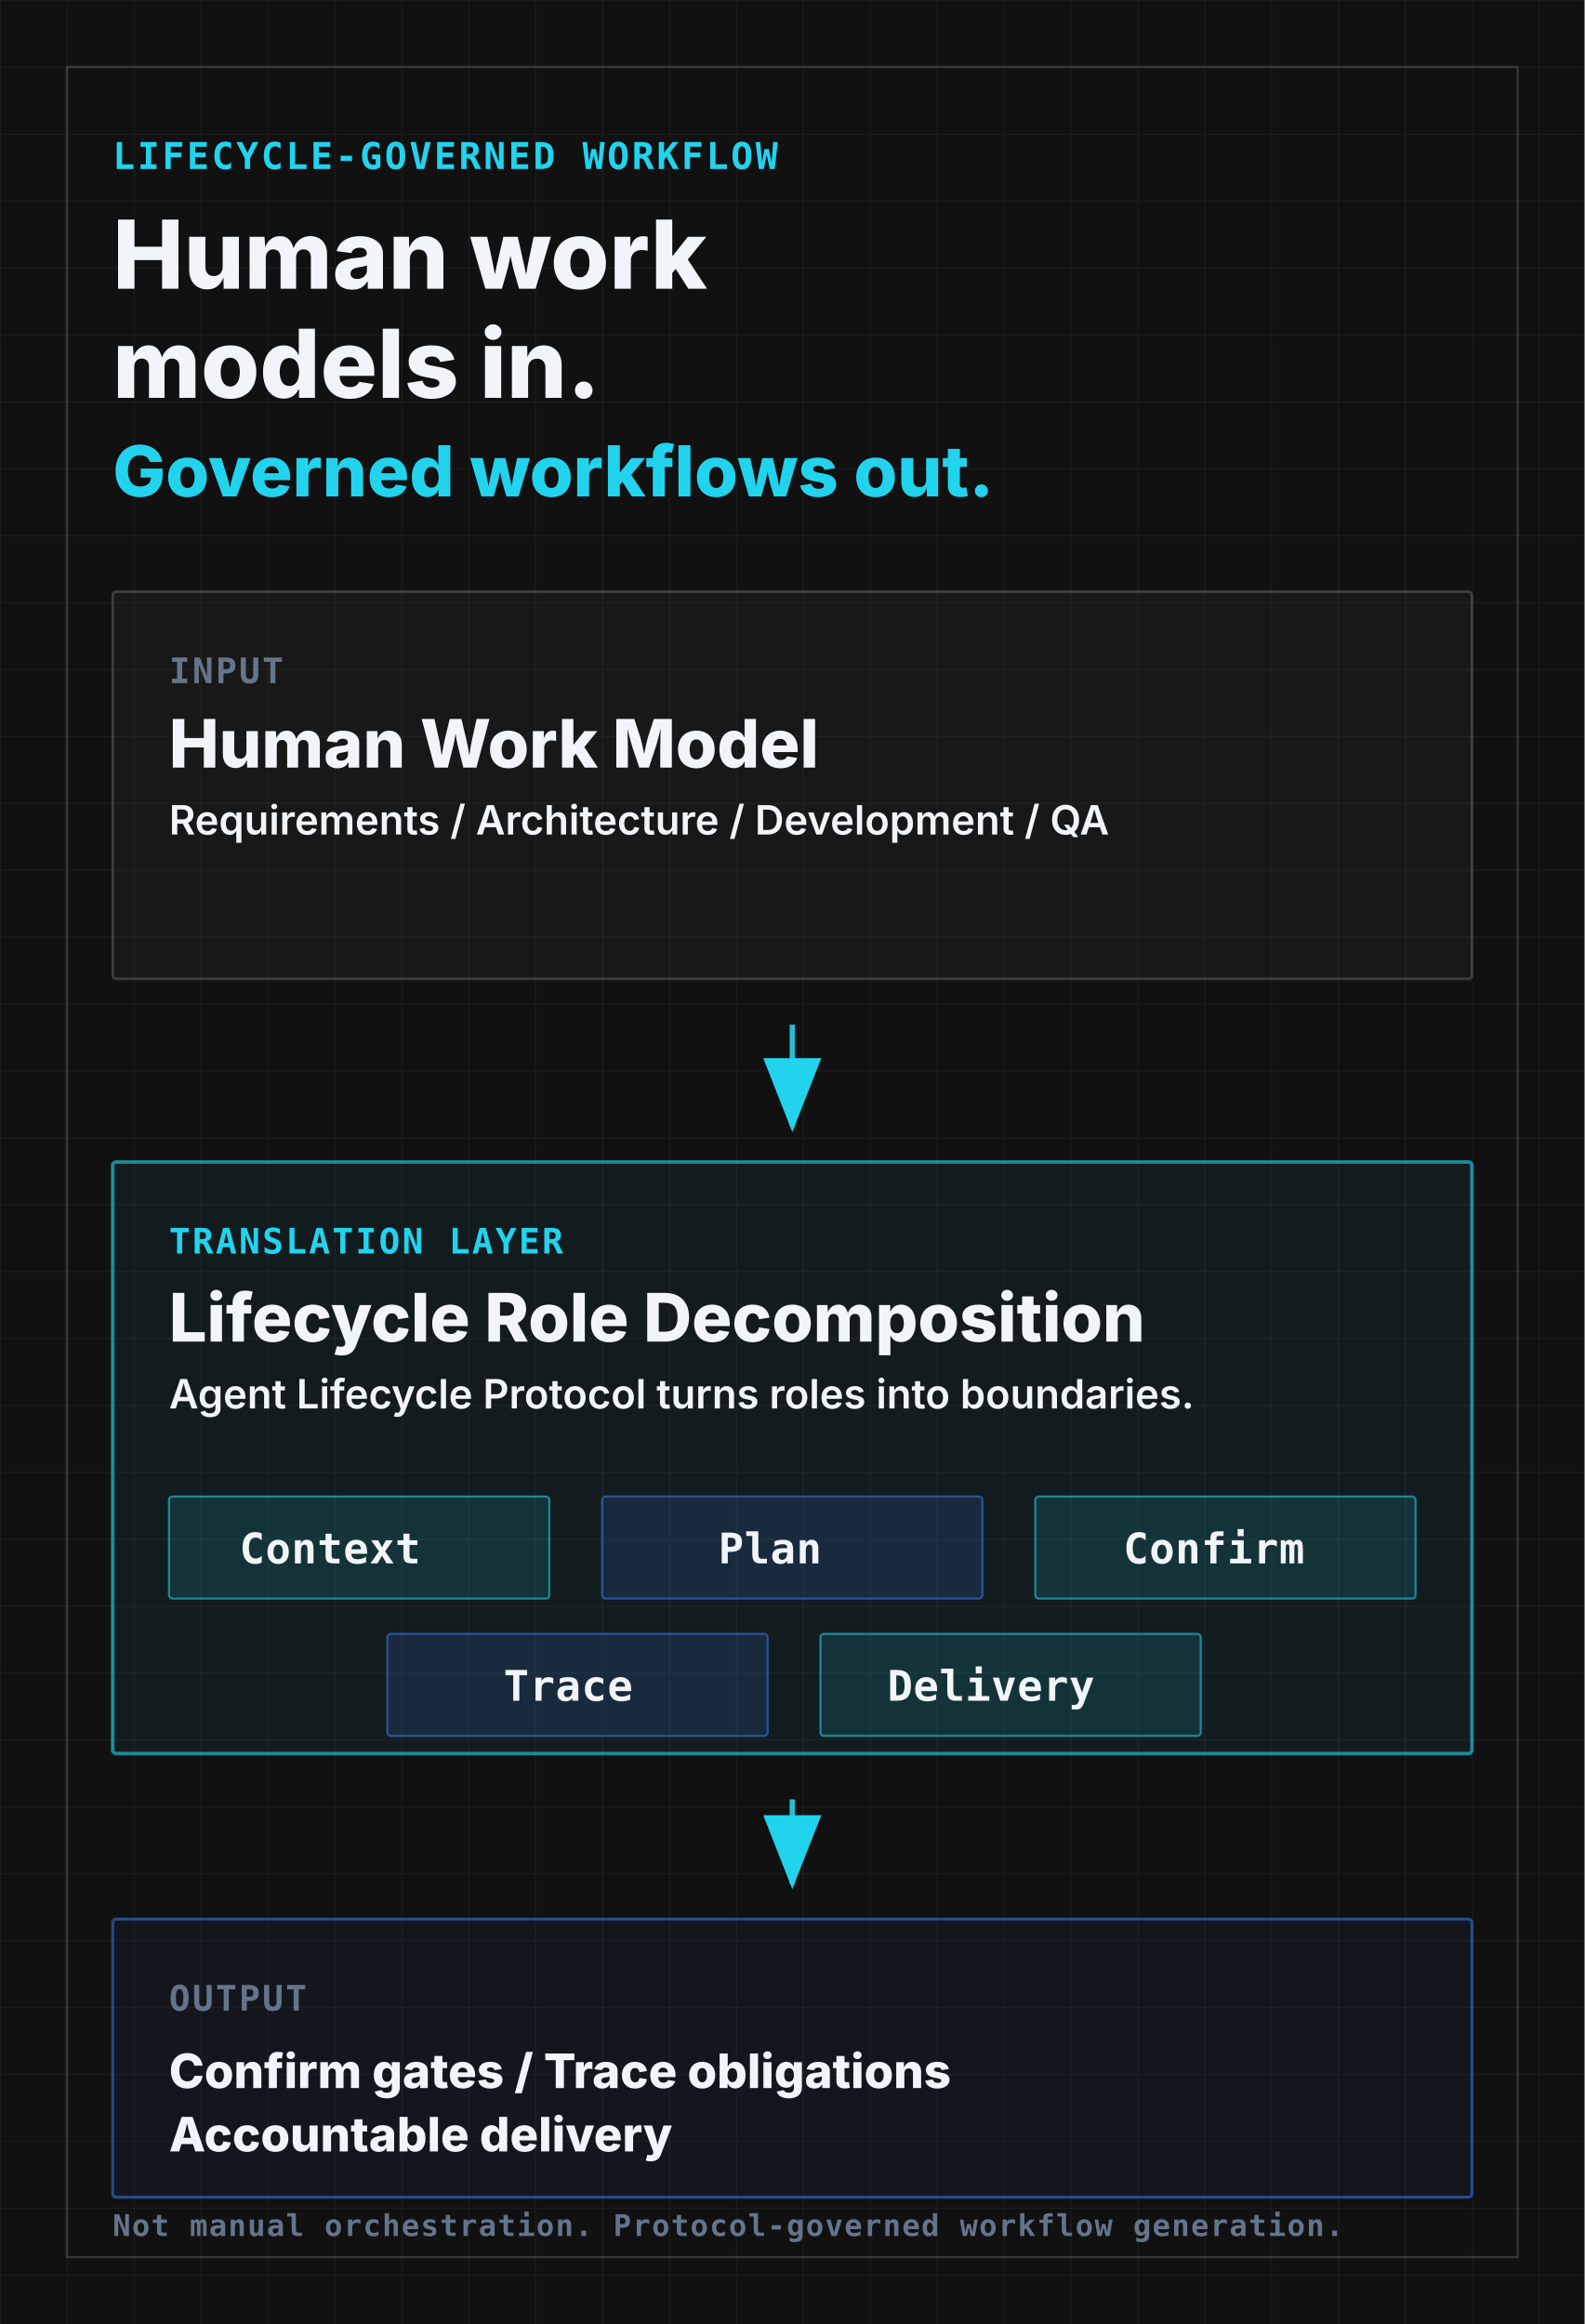
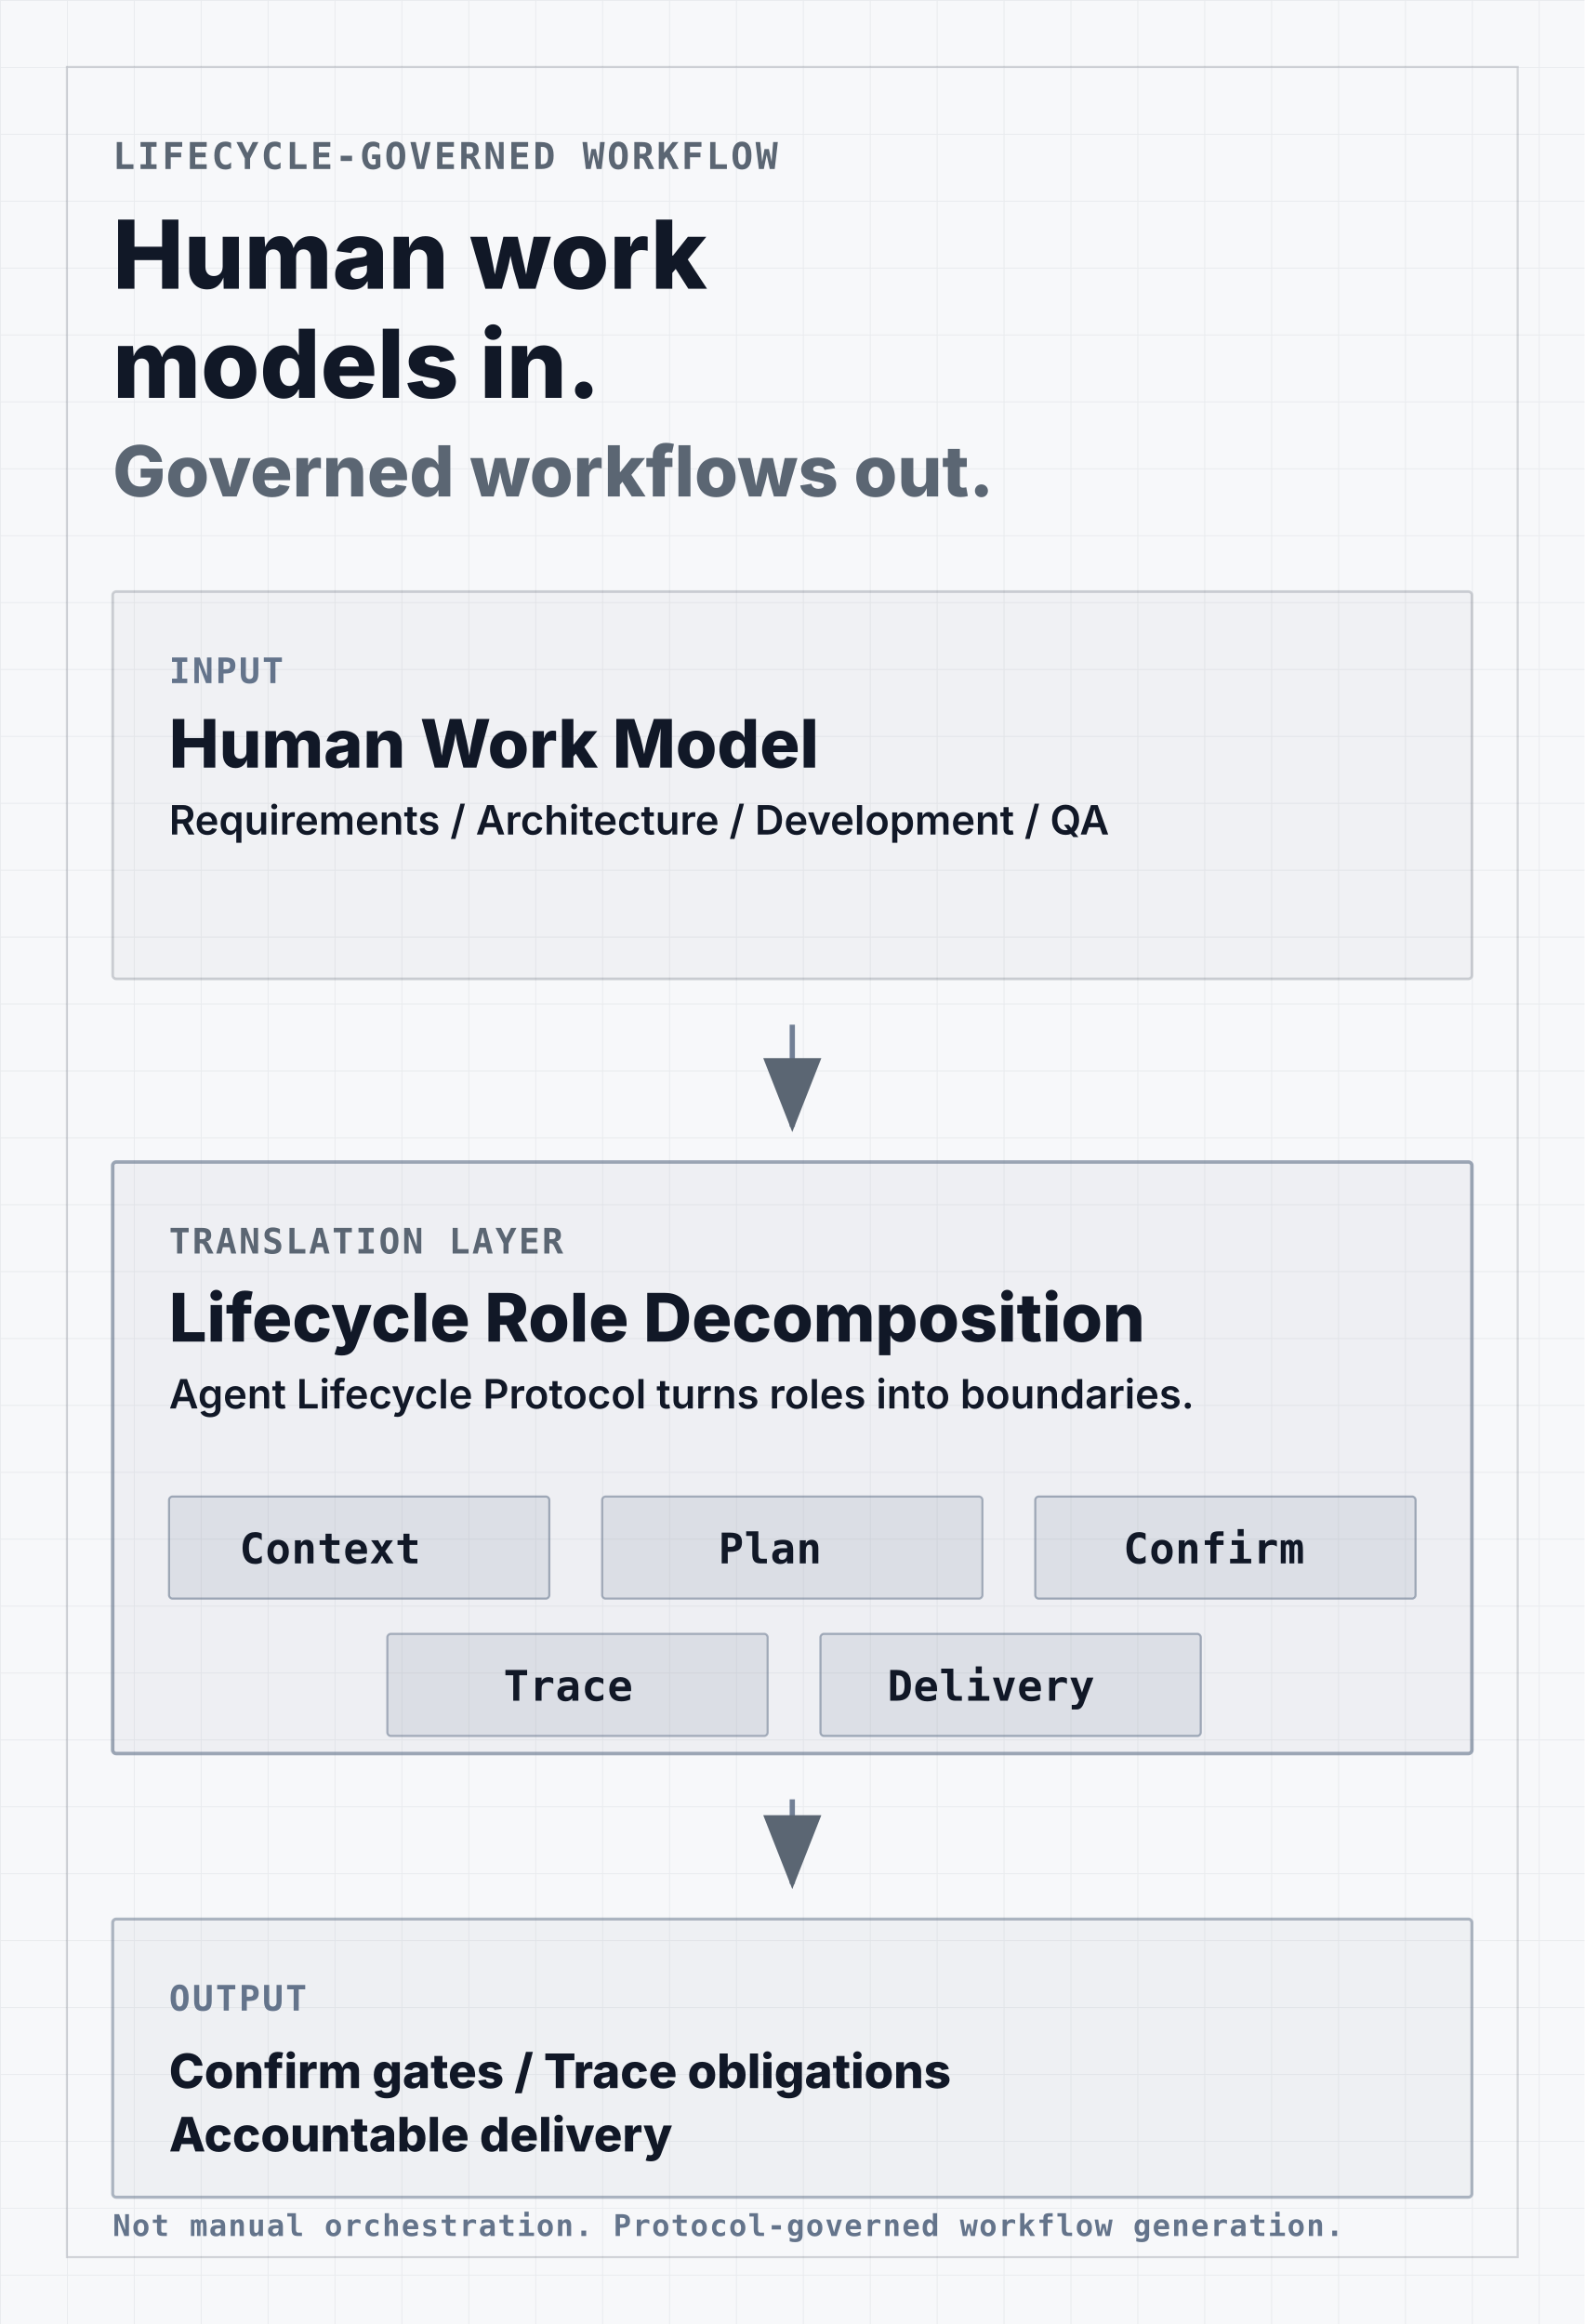
- <svg xmlns="http://www.w3.org/2000/svg" width="900" height="1320" viewBox="0 0 900 1320" role="img" aria-labelledby="title desc">
+ <svg xmlns="http://www.w3.org/2000/svg" width="900" height="1320" viewBox="0 0 900 1320" role="img" aria-labelledby="title desc" data-visual-system="research-ledger-b" data-media-category="article-figure" data-palette="neutral-structure-functional-blue-semantic-exceptions" data-visual-revision="article-figure-b">
  <defs>
    <style>
-       .bg { fill: #111111; }
-       .grid { stroke: rgba(241,245,249,0.055); stroke-width: 1; }
-       .outer { fill: none; stroke: rgba(241,245,249,0.16); stroke-width: 1.2; }
-       .panel { fill: rgba(255,255,255,0.03); stroke: rgba(241,245,249,0.18); stroke-width: 1.5; }
-       .protocol { fill: rgba(34,211,238,0.06); stroke: rgba(34,211,238,0.62); stroke-width: 2; }
-       .output { fill: rgba(59,130,246,0.055); stroke: rgba(59,130,246,0.5); stroke-width: 1.7; }
-       .line { stroke: rgba(34,211,238,0.9); stroke-width: 3; fill: none; }
-       .kicker { fill: #22d3ee; font: 700 21px "JetBrains Mono", Menlo, monospace; letter-spacing: 1.4px; }
+       .bg { fill: #f7f8fa; }
+       .grid { stroke: rgba(15,23,42,0.055); stroke-width: 1; }
+       .outer { fill: none; stroke: rgba(15,23,42,0.16); stroke-width: 1.2; }
+       .panel { fill: rgba(15,23,42,0.03); stroke: rgba(15,23,42,0.18); stroke-width: 1.5; }
+       .protocol { fill: rgba(100,116,139,0.06); stroke: rgba(100,116,139,0.62); stroke-width: 2; }
+       .output { fill: rgba(100,116,139,0.055); stroke: rgba(100,116,139,0.5); stroke-width: 1.7; }
+       .line { stroke: rgba(100,116,139,0.9); stroke-width: 3; fill: none; }
+       .kicker { fill: #5b6673; font: 700 21px "JetBrains Mono", Menlo, monospace; letter-spacing: 1.4px; }
      .label { fill: #64748b; font: 700 20px "JetBrains Mono", Menlo, monospace; letter-spacing: 1.2px; }
-       .label-hot { fill: #22d3ee; font: 700 20px "JetBrains Mono", Menlo, monospace; letter-spacing: 1.2px; }
-       .title { fill: #f1f5f9; font: 820 54px "Outfit", Inter, sans-serif; letter-spacing: 0; }
-       .title-hot { fill: #22d3ee; font: 820 40px "Outfit", Inter, sans-serif; letter-spacing: 0; }
-       .panel-title { fill: #f1f5f9; font: 800 38px "Outfit", Inter, sans-serif; letter-spacing: 0; }
-       .panel-sub { fill: #f1f5f9; font: 600 23px Inter, sans-serif; letter-spacing: 0; }
-       .node { fill: rgba(255,255,255,0.075); stroke: rgba(241,245,249,0.24); stroke-width: 1.2; }
-       .node-blue { fill: rgba(59,130,246,0.14); stroke: rgba(59,130,246,0.52); stroke-width: 1.2; }
-       .node-cyan { fill: rgba(34,211,238,0.13); stroke: rgba(34,211,238,0.56); stroke-width: 1.2; }
-       .mono { fill: #f1f5f9; font: 760 24px "JetBrains Mono", Menlo, monospace; letter-spacing: 0.3px; }
-       .text { fill: #f1f5f9; font: 760 27px Inter, sans-serif; letter-spacing: 0; }
+       .label-emphasis { fill: #5b6673; font: 700 20px "JetBrains Mono", Menlo, monospace; letter-spacing: 1.2px; }
+       .title { fill: #111827; font: 820 54px "Outfit", Inter, sans-serif; letter-spacing: 0; }
+       .title-emphasis { fill: #5b6673; font: 820 40px "Outfit", Inter, sans-serif; letter-spacing: 0; }
+       .panel-title { fill: #111827; font: 800 38px "Outfit", Inter, sans-serif; letter-spacing: 0; }
+       .panel-sub { fill: #111827; font: 600 23px Inter, sans-serif; letter-spacing: 0; }
+       .node { fill: rgba(15,23,42,0.075); stroke: rgba(15,23,42,0.24); stroke-width: 1.2; }
+       .node-secondary { fill: rgba(100,116,139,0.14); stroke: rgba(100,116,139,0.52); stroke-width: 1.2; }
+       .node-emphasis { fill: rgba(100,116,139,0.13); stroke: rgba(100,116,139,0.56); stroke-width: 1.2; }
+       .mono { fill: #111827; font: 760 24px "JetBrains Mono", Menlo, monospace; letter-spacing: 0.3px; }
+       .text { fill: #111827; font: 760 27px Inter, sans-serif; letter-spacing: 0; }
      .footer { fill: #64748b; font: 700 17px "JetBrains Mono", Menlo, monospace; letter-spacing: 0.7px; }
    </style>
    <pattern id="grid" width="38" height="38" patternUnits="userSpaceOnUse">
      <path d="M38 0 L0 0 0 38" class="grid" fill="none" />
    </pattern>
    <marker id="arrow" markerWidth="14" markerHeight="11" refX="13" refY="5.5" orient="auto">
-       <path d="M0,0 L14,5.5 L0,11 Z" fill="#22d3ee" />
+       <path d="M0,0 L14,5.5 L0,11 Z" fill="#5b6673" />
    </marker>
  </defs>
  <rect width="900" height="1320" class="bg" />
  <rect width="900" height="1320" fill="url(#grid)" />
  <rect x="38" y="38" width="824" height="1244" class="outer" />
  <text x="64" y="96" class="kicker">LIFECYCLE-GOVERNED WORKFLOW</text>
  <text x="64" y="164" class="title">Human work</text>
  <text x="64" y="226" class="title">models in.</text>
-   <text x="64" y="282" class="title-hot">Governed workflows out.</text>
+   <text x="64" y="282" class="title-emphasis">Governed workflows out.</text>
  <g transform="translate(64 336)">
    <rect width="772" height="220" rx="2" class="panel" />
    <text x="32" y="52" class="label">INPUT</text>
    <text x="32" y="100" class="panel-title">Human Work Model</text>
    <text x="32" y="138" class="panel-sub">Requirements / Architecture / Development / QA</text>
  </g>
  <path d="M450 582 V640" class="line" marker-end="url(#arrow)" />
  <g transform="translate(64 660)">
    <rect width="772" height="336" rx="2" class="protocol" />
-     <text x="32" y="52" class="label-hot">TRANSLATION LAYER</text>
+     <text x="32" y="52" class="label-emphasis">TRANSLATION LAYER</text>
    <text x="32" y="102" class="panel-title">Lifecycle Role Decomposition</text>
    <text x="32" y="140" class="panel-sub">Agent Lifecycle Protocol turns roles into boundaries.</text>
-     <rect x="32" y="190" width="216" height="58" rx="2" class="node-cyan" />
+     <rect x="32" y="190" width="216" height="58" rx="2" class="node-emphasis" />
    <text x="72" y="228" class="mono">Context</text>
-     <rect x="278" y="190" width="216" height="58" rx="2" class="node-blue" />
+     <rect x="278" y="190" width="216" height="58" rx="2" class="node-secondary" />
    <text x="344" y="228" class="mono">Plan</text>
-     <rect x="524" y="190" width="216" height="58" rx="2" class="node-cyan" />
+     <rect x="524" y="190" width="216" height="58" rx="2" class="node-emphasis" />
    <text x="574" y="228" class="mono">Confirm</text>
-     <rect x="156" y="268" width="216" height="58" rx="2" class="node-blue" />
+     <rect x="156" y="268" width="216" height="58" rx="2" class="node-secondary" />
    <text x="222" y="306" class="mono">Trace</text>
-     <rect x="402" y="268" width="216" height="58" rx="2" class="node-cyan" />
+     <rect x="402" y="268" width="216" height="58" rx="2" class="node-emphasis" />
    <text x="440" y="306" class="mono">Delivery</text>
  </g>
  <path d="M450 1022 V1070" class="line" marker-end="url(#arrow)" />
  <g transform="translate(64 1090)">
    <rect width="772" height="158" rx="2" class="output" />
    <text x="32" y="52" class="label">OUTPUT</text>
    <text x="32" y="96" class="text">Confirm gates / Trace obligations</text>
    <text x="32" y="132" class="text">Accountable delivery</text>
  </g>
  <text x="64" y="1270" class="footer">Not manual orchestration. Protocol-governed workflow generation.</text>
</svg>
